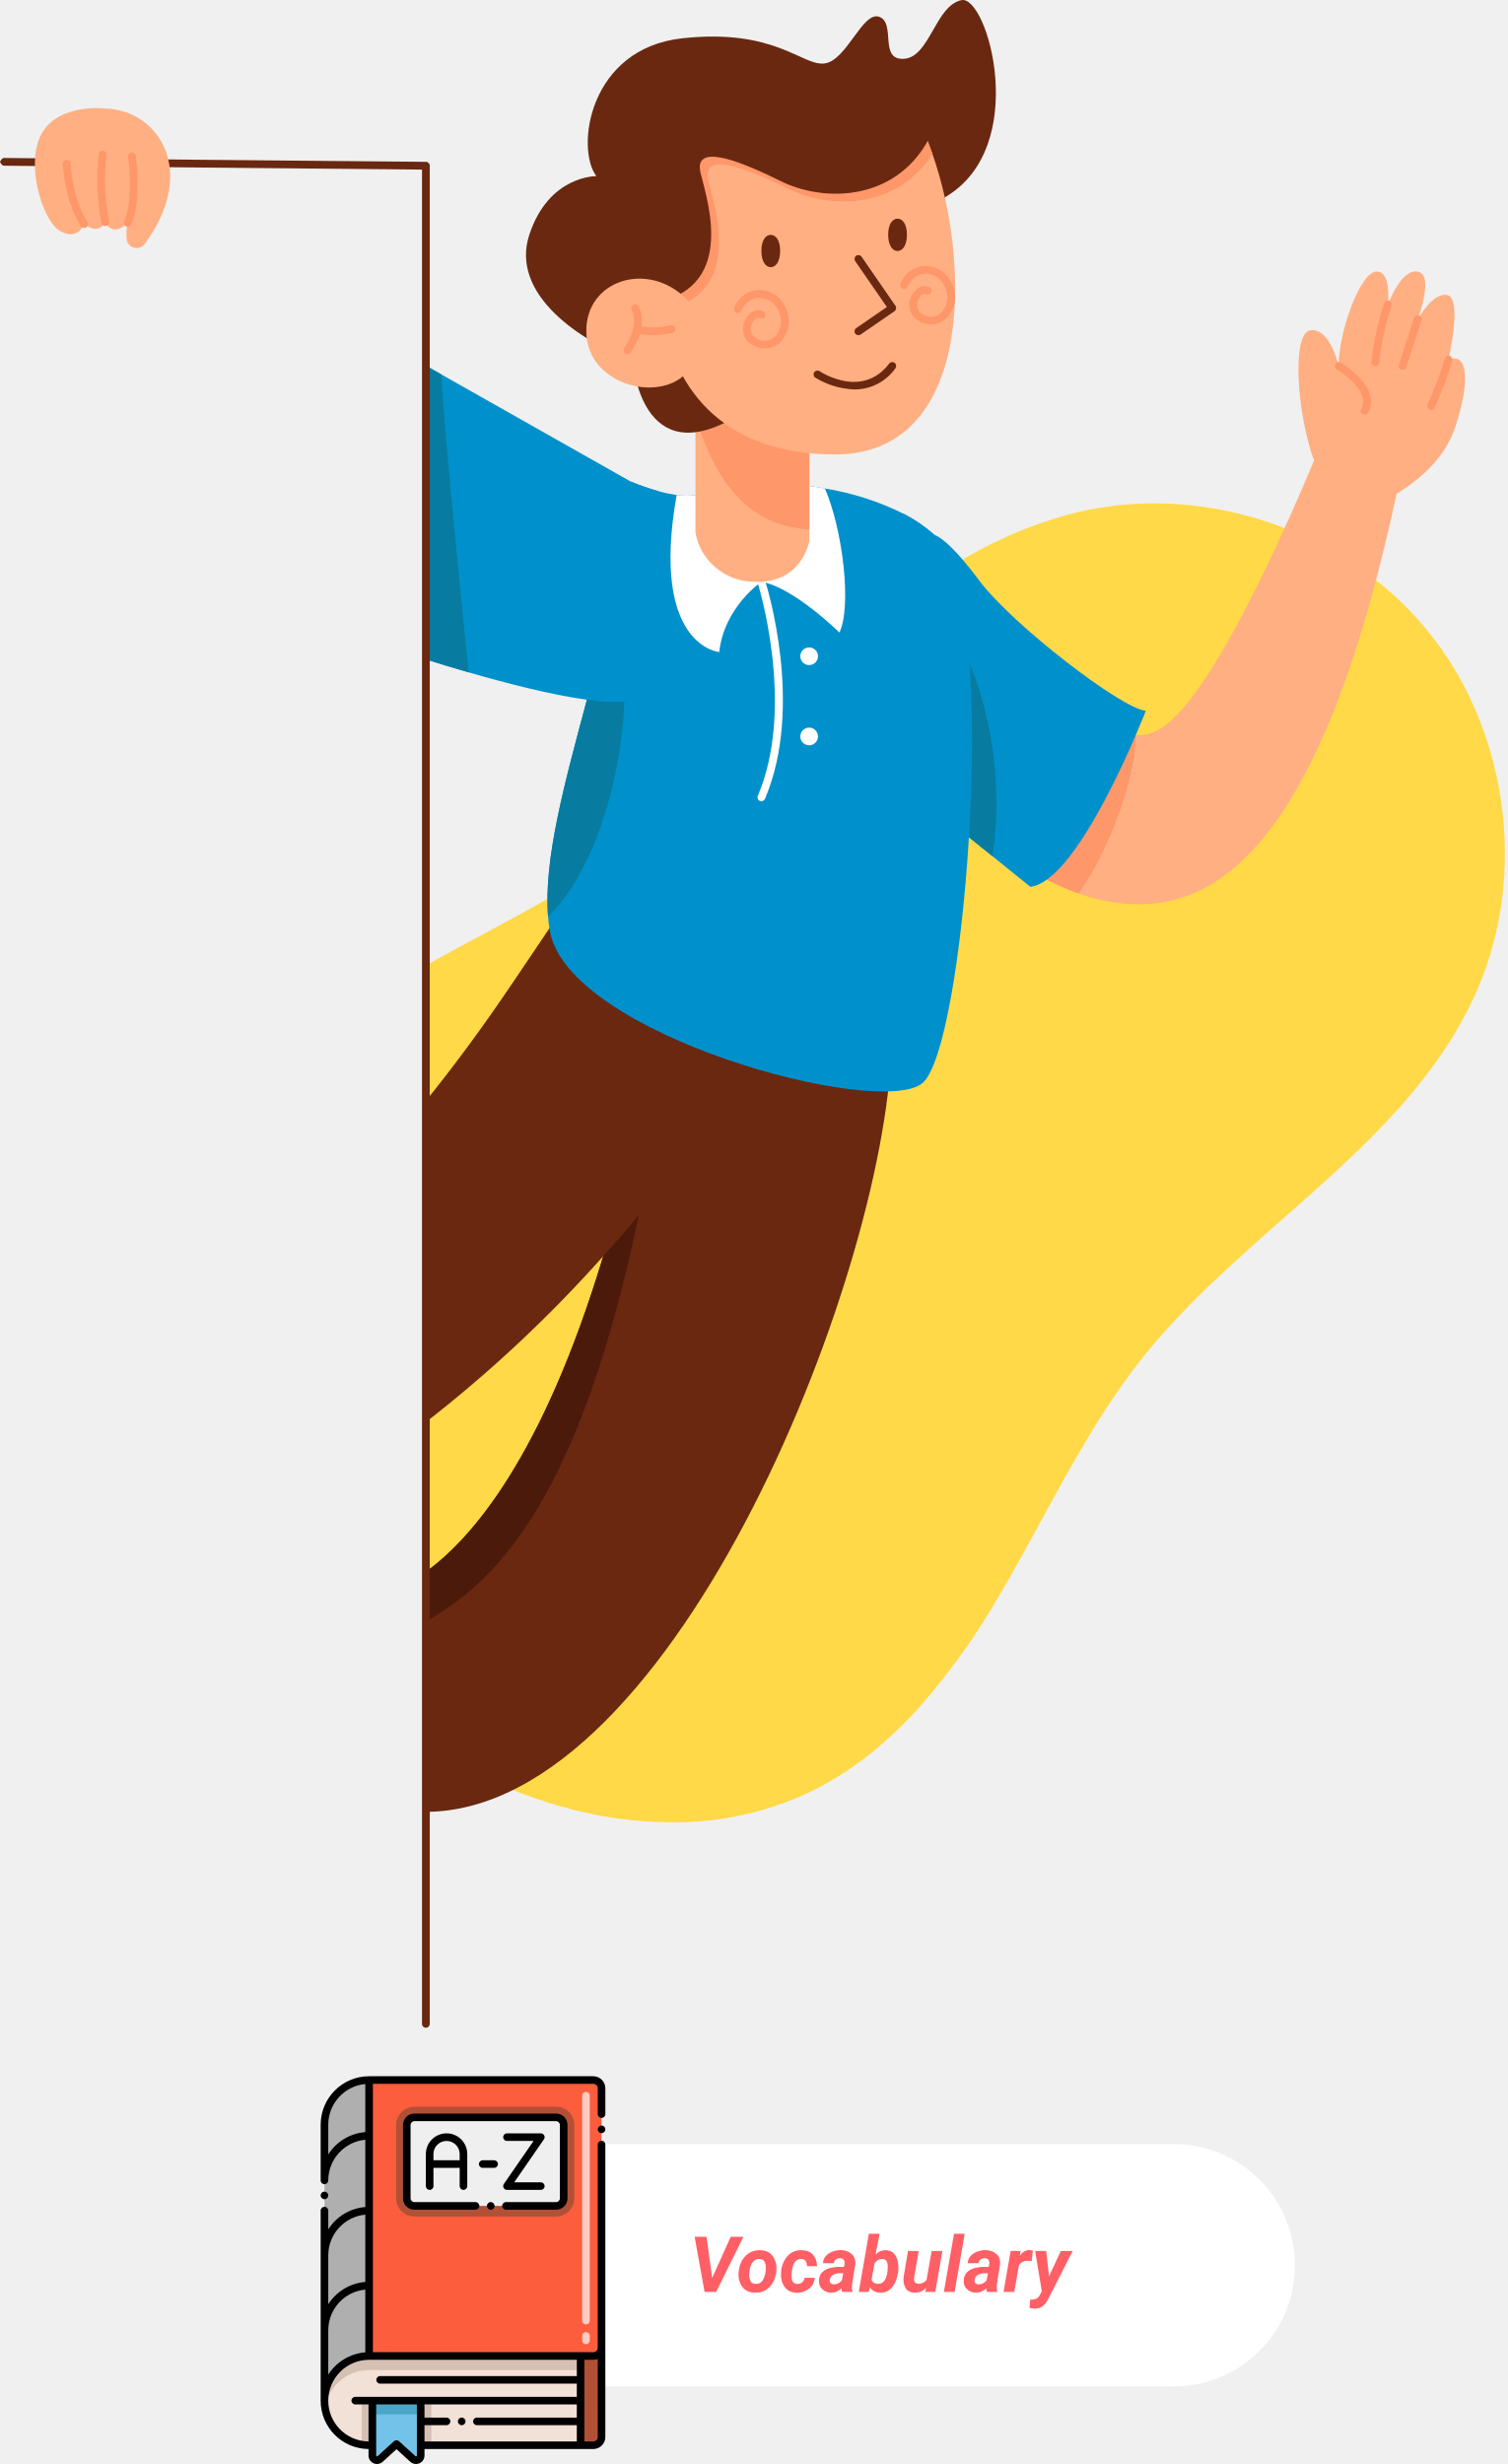
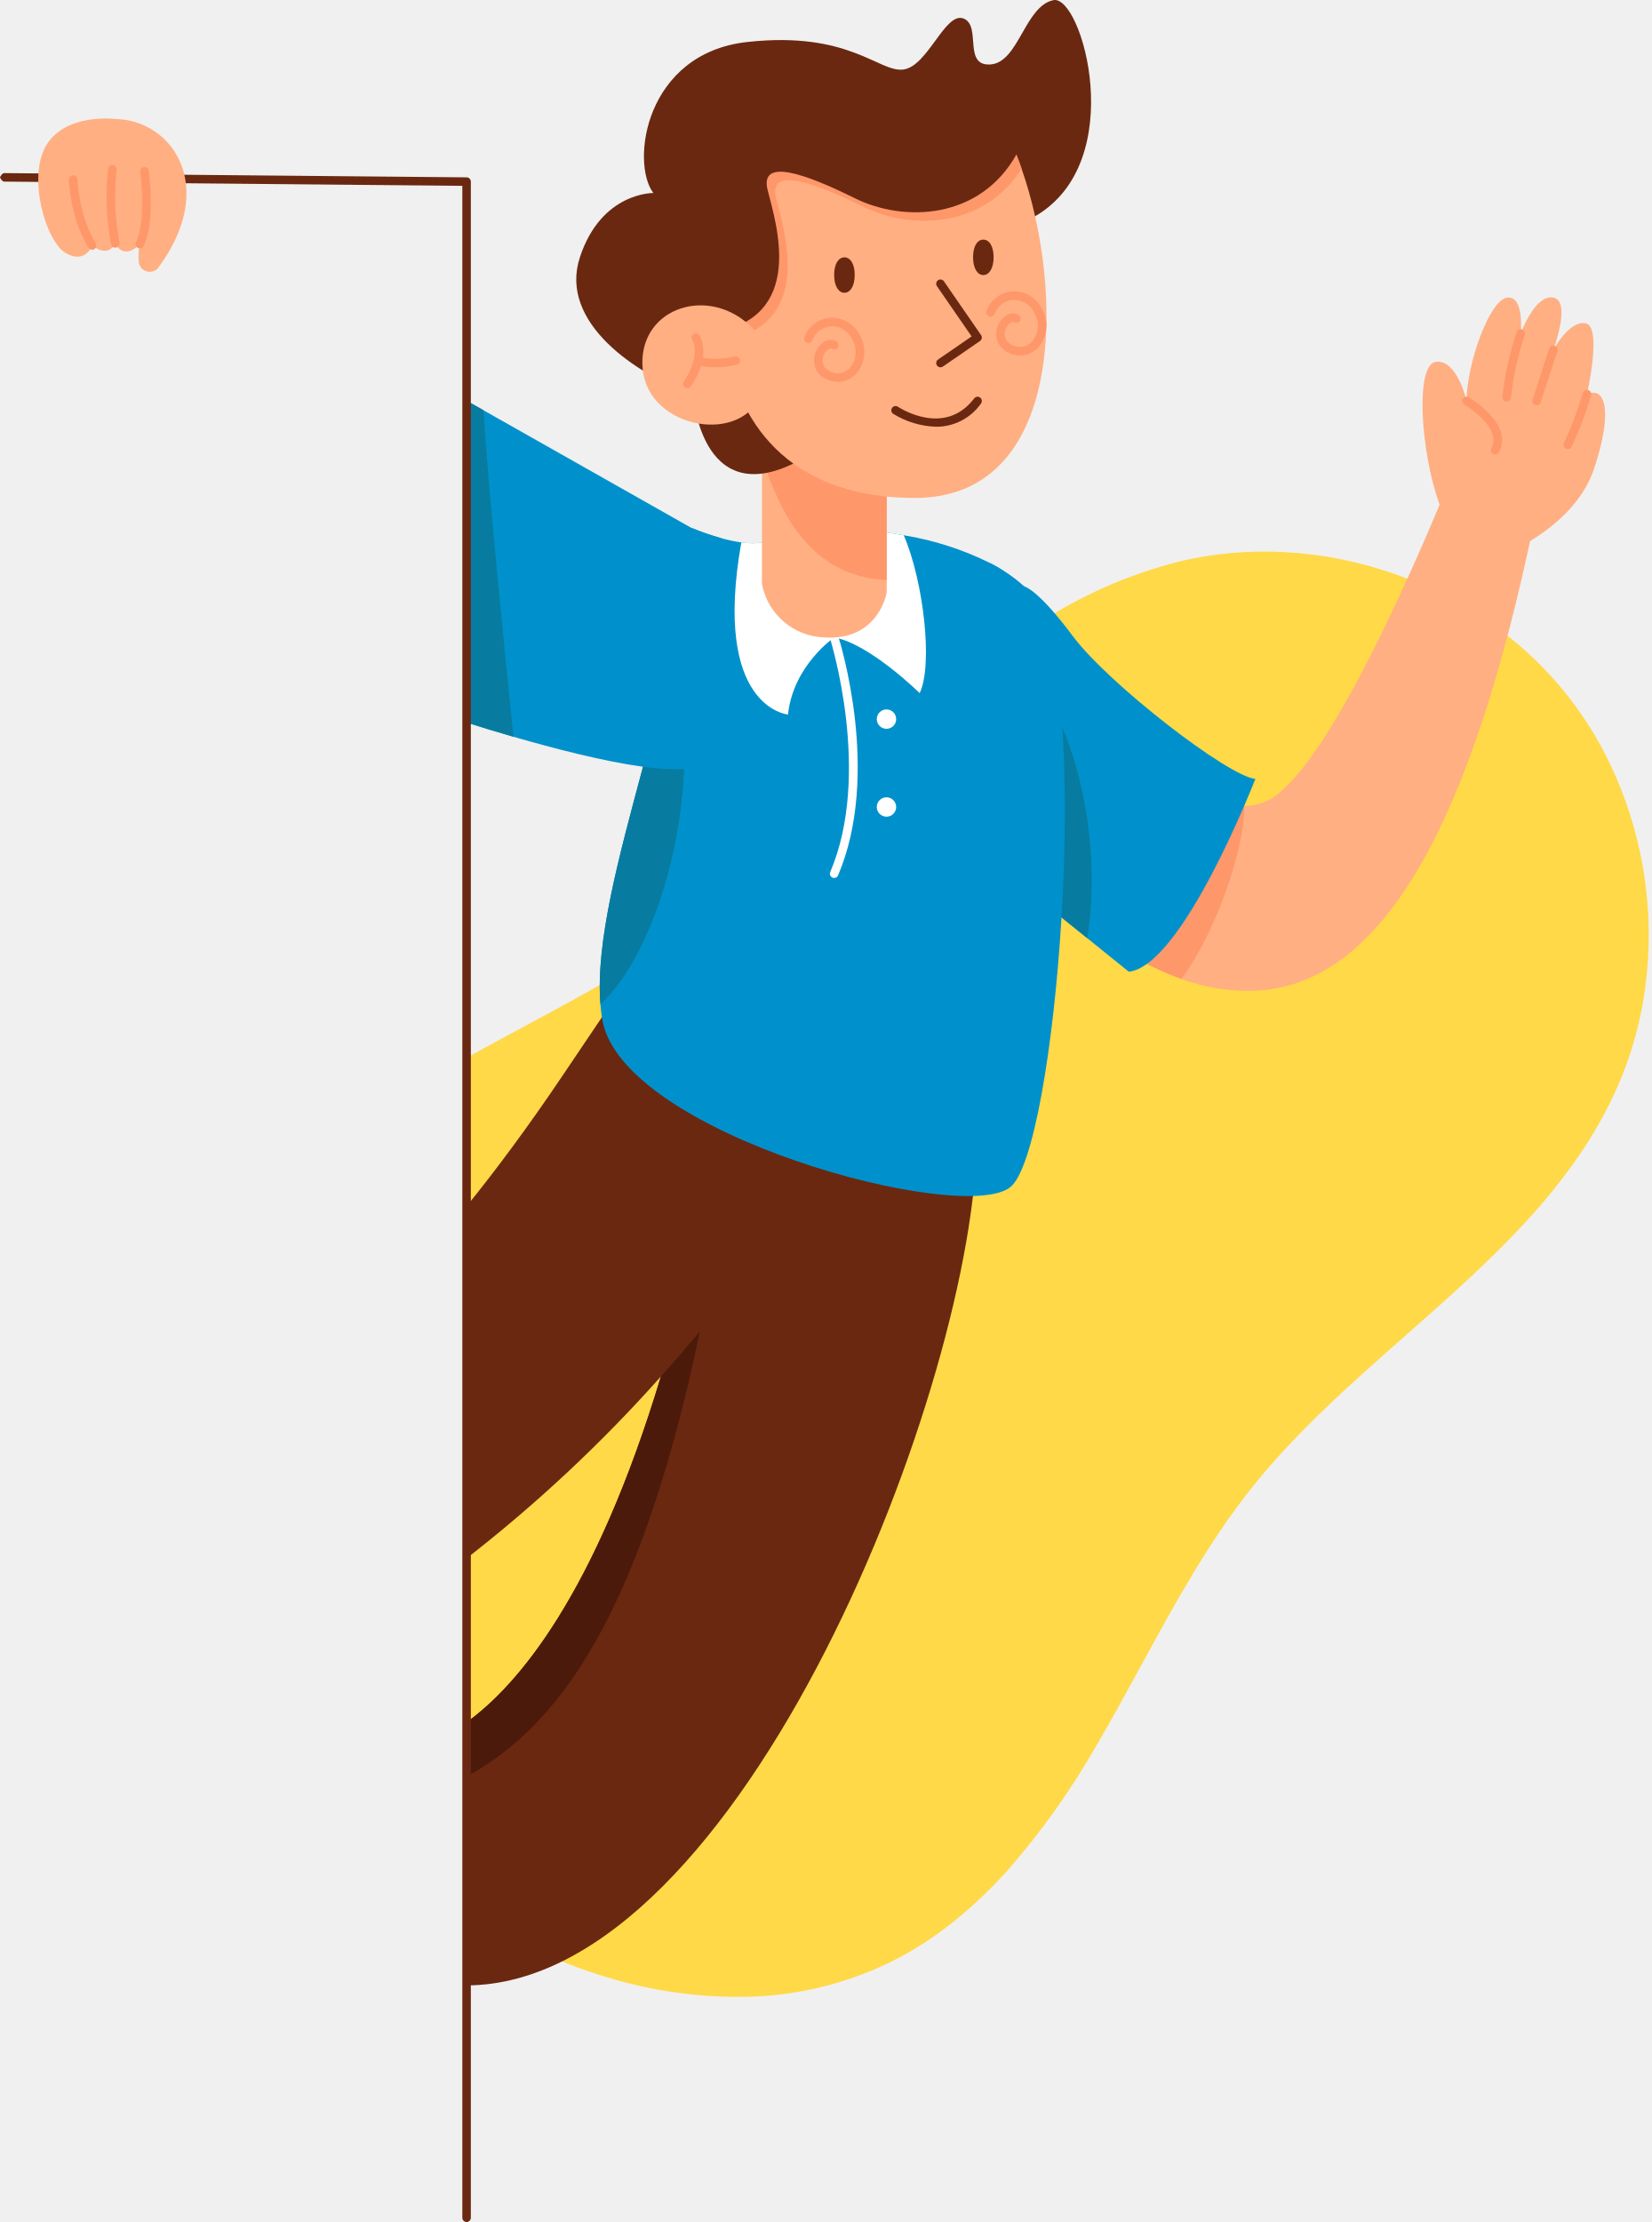
- <svg xmlns="http://www.w3.org/2000/svg" width="310.977" height="508.352" viewBox="0 0 310.977 508.352">
+ <svg xmlns="http://www.w3.org/2000/svg" width="310.977" height="418.352" viewBox="0 0 310.977 418.352">
  <g id="Grupo_84014" data-name="Grupo 84014" transform="translate(-1708.845 9802.352)">
    <path id="Sustracción_1" data-name="Sustracción 1" d="M137.527,326.11a83.876,83.876,0,0,1-22.739-3.25,95.259,95.259,0,0,1-21.308-8.944c-2.271-1.295-4.567-2.718-6.826-4.229V149.442c3.758-2.112,7.627-4.189,11.369-6.2,9.459-5.079,19.239-10.331,28.1-16.6,11.484-8.117,21.718-18.14,31.615-27.833,4.14-4.055,8.421-8.247,12.737-12.245a169.249,169.249,0,0,1,23.51-18.681,87.747,87.747,0,0,1,27.08-12.011A68.64,68.64,0,0,1,237.09,54a73.546,73.546,0,0,1,15.727,1.719,75.517,75.517,0,0,1,15.031,5,73.454,73.454,0,0,1,13.62,8.046,67.863,67.863,0,0,1,21.866,27.745,75,75,0,0,1,5.563,38.952,69.127,69.127,0,0,1-5.228,19.117,80.229,80.229,0,0,1-7.564,13.46,111.279,111.279,0,0,1-9.654,12c-6.98,7.624-15.045,14.736-22.845,21.613-10.026,8.841-20.394,17.984-28.75,28.433-8.287,10.362-14.755,22.232-21.01,33.711-2.718,4.987-5.528,10.144-8.45,15.11a143.335,143.335,0,0,1-16.638,23.355,85.712,85.712,0,0,1-10.288,9.76,66.481,66.481,0,0,1-11.912,7.607A65.044,65.044,0,0,1,137.527,326.11Z" transform="translate(1709.845 -9752.5)" fill="#ffd947" stroke="rgba(0,0,0,0)" stroke-miterlimit="10" stroke-width="1" />
-     <rect id="Rectángulo_34459" data-name="Rectángulo 34459" width="172" height="50" rx="25" transform="translate(1804 -9360)" fill="#fff" />
-     <g id="vocabulario" transform="translate(1740.65 -9374.443)">
-       <path id="Trazado_116737" data-name="Trazado 116737" d="M89.694,184.51v18.41H56.7v-9.207H46.725v9.207h-.668a9.069,9.069,0,0,1-1.527-.129,9.2,9.2,0,0,1,1.527-18.282Z" transform="translate(-1.716 -126.347)" fill="#f2e1d6" />
-       <path id="Trazado_116738" data-name="Trazado 116738" d="M61.34,213.87h2.2v9.2h-.668a9.069,9.069,0,0,1-1.527-.129Z" transform="translate(-18.526 -146.501)" fill="#d6c0b4" />
-       <path id="Trazado_116739" data-name="Trazado 116739" d="M100.15,213.87h2.2v9.2h-2.2Z" transform="translate(-45.166 -146.501)" fill="#d6c0b4" />
-       <path id="Trazado_116740" data-name="Trazado 116740" d="M114.171,4.648V58.172a1.707,1.707,0,0,1-1.706,1.706H66.214V2.942h46.251a1.707,1.707,0,0,1,1.706,1.706Z" transform="translate(-21.872 -1.715)" fill="#fc5d3d" />
-       <path id="Trazado_116741" data-name="Trazado 116741" d="M87.763,43.156A3.767,3.767,0,0,1,84,39.393V24.263A3.767,3.767,0,0,1,87.763,20.5H117a3.767,3.767,0,0,1,3.763,3.763v15.13A3.767,3.767,0,0,1,117,43.156Z" transform="translate(-34.081 -13.768)" fill="#b25035" />
-       <path id="Trazado_116742" data-name="Trazado 116742" d="M121.809,45.766H92.568A1.568,1.568,0,0,1,91,44.2V29.068A1.568,1.568,0,0,1,92.568,27.5h29.241a1.568,1.568,0,0,1,1.568,1.568V44.2A1.568,1.568,0,0,1,121.809,45.766Z" transform="translate(-38.886 -18.572)" fill="#efefef" />
-       <path id="Trazado_116743" data-name="Trazado 116743" d="M89.695,184.51v2.9H46.06a9.211,9.211,0,0,0-9.094,7.756,9.357,9.357,0,0,1-.113-1.448,9.207,9.207,0,0,1,9.207-9.2Z" transform="translate(-1.718 -126.347)" fill="#d6c0b4" />
-       <path id="Trazado_116744" data-name="Trazado 116744" d="M209.69,179.072v18.411a1.705,1.705,0,0,1-1.7,1.7H205.37V180.777h2.615A1.705,1.705,0,0,0,209.69,179.072Z" transform="translate(-117.392 -122.615)" fill="#b25035" />
-       <path id="Trazado_116745" data-name="Trazado 116745" d="M46.059,2.942V59.878a9.207,9.207,0,0,0-9.207,9.2V12.149a9.208,9.208,0,0,1,9.207-9.207Z" transform="translate(-1.717 -1.715)" fill="#afafaf" />
-       <path id="Trazado_116746" data-name="Trazado 116746" d="M78.314,213.861v11.324a.966.966,0,0,1-1.616.714l-3.373-3.073L69.953,225.9a.966.966,0,0,1-1.616-.714V213.861Z" transform="translate(-23.329 -146.495)" fill="#72c2e9" />
-       <path id="Trazado_116747" data-name="Trazado 116747" d="M68.34,213.86h9.975v2.822H68.34Z" transform="translate(-23.331 -146.494)" fill="#4ba5c8" />
-       <path id="Trazado_116748" data-name="Trazado 116748" d="M207.169,62.772a.784.784,0,0,1-.784-.784v-.941a.784.784,0,1,1,1.568,0v.941A.784.784,0,0,1,207.169,62.772Zm0-4.077a.784.784,0,0,1-.784-.784V11.489a.784.784,0,1,1,1.568,0V57.912A.784.784,0,0,1,207.169,58.7Z" transform="translate(-118.088 -7.044)" fill="#ffcbc3" />
-       <path id="Trazado_116749" data-name="Trazado 116749" d="M111.318,49.688a.784.784,0,0,0,.784-.784V42.291a4.271,4.271,0,1,0-8.542,0V48.9a.784.784,0,1,0,1.568,0,0,0,0,0,0,0,0v-3.76h5.409V48.9a.784.784,0,0,0,.784.784Zm-6.193-6.115V42.291a2.7,2.7,0,0,1,5.409,0v1.283Z" transform="translate(-47.507 -25.794)" />
-       <path id="Trazado_116750" data-name="Trazado 116750" d="M155.229,49.687H162.2a.784.784,0,1,0,0-1.568h-5.481l6.127-8.871a.783.783,0,0,0-.646-1.229h-6.974a.784.784,0,1,0,0,1.568h5.481l-6.127,8.871a.784.784,0,0,0,.646,1.229Z" transform="translate(-82.434 -25.793)" />
-       <path id="Trazado_116751" data-name="Trazado 116751" d="M141.615,55.729H139.26a.784.784,0,0,0,0,1.568h2.355a.784.784,0,1,0,0-1.568Z" transform="translate(-71.476 -37.949)" />
-       <path id="Trazado_116752" data-name="Trazado 116752" d="M90.852,44.834h12.622a.784.784,0,0,0,0-1.568H90.852a.785.785,0,0,1-.784-.784V27.352a.785.785,0,0,1,.784-.784h29.241a.785.785,0,0,1,.784.784v15.13a.785.785,0,0,1-.784.784H109.745a.784.784,0,1,0,0,1.568h10.348a2.354,2.354,0,0,0,2.352-2.352V27.352A2.354,2.354,0,0,0,120.093,25H90.852A2.354,2.354,0,0,0,88.5,27.352v15.13A2.354,2.354,0,0,0,90.852,44.834Z" transform="translate(-37.17 -16.856)" />
-       <circle id="Elipse_4784" data-name="Elipse 4784" cx="0.784" cy="0.784" r="0.784" transform="translate(68.656 26.41)" />
-       <path id="Trazado_116753" data-name="Trazado 116753" d="M125.434,225.029a.784.784,0,1,0,.784.784.784.784,0,0,0-.784-.784Z" transform="translate(-61.984 -154.161)" />
-       <circle id="Elipse_4785" data-name="Elipse 4785" cx="0.784" cy="0.784" r="0.784" transform="translate(34.35 24.249)" />
-       <path id="Trazado_116754" data-name="Trazado 116754" d="M93.083,2.932s0-.008,0-.013A2.492,2.492,0,0,0,90.593.443H44.342a10,10,0,0,0-9.991,9.977s0,.008,0,.013V21.9s0,.009,0,.013,0,.012,0,.018a.784.784,0,1,0,1.568,0,8.434,8.434,0,0,1,7.639-8.385V27.428a10,10,0,0,0-7.64,4.6V28.168a.784.784,0,1,0-1.568,0v39.2a9.952,9.952,0,0,0,9.874,9.984V78.69a1.749,1.749,0,0,0,2.928,1.293L50,77.391l2.844,2.592a1.749,1.749,0,0,0,2.928-1.293V77.357H90.593a2.492,2.492,0,0,0,2.489-2.489c0-5.576,0-57.846,0-60.335a.784.784,0,1,0-1.568,0V56.445s0,.008,0,.012a.922.922,0,0,1-.921.921H45.126V2.011H90.593a.922.922,0,0,1,.922.922s0,0,0,.006V8.263a.784.784,0,0,0,1.568,0ZM35.918,16.567V10.443s0-.006,0-.009a8.435,8.435,0,0,1,7.639-8.387v9.924A9.995,9.995,0,0,0,35.918,16.567Zm0,45.436v-9.15s0-.006,0-.009a8.434,8.434,0,0,1,7.639-8.385V57.409A10.025,10.025,0,0,0,35.918,62Zm0-24.617A8.434,8.434,0,0,1,43.558,29V42.886a10,10,0,0,0-7.64,4.6V37.395s0-.006,0-.009ZM53.9,78.824l-3.372-3.073a.784.784,0,0,0-1.056,0L46.1,78.824a.18.18,0,0,1-.3-.134c0-3.654,0,1.874,0-10.537H54.2c0,7.876,0,9.645,0,10.537A.18.18,0,0,1,53.9,78.824Zm1.872-6.388h4.546a.784.784,0,1,0,0-1.568H55.768V68.153H87.194v2.715H66.586a.784.784,0,1,0,0,1.568H87.194v3.352H55.768Zm35.746,2.432a.922.922,0,0,1-.921.921H88.762V58.947h1.831a2.609,2.609,0,0,0,.921-.177Zm-4.32-15.922V62.3H46.618a.784.784,0,0,0,0,1.568H87.194v2.718H41.49a.784.784,0,1,0,0,1.568h2.734v7.635a8.4,8.4,0,0,1-8.306-8.416s0,0,0-.005a8.431,8.431,0,0,1,8.423-8.42H87.194Z" transform="translate(0)" />
-       <circle id="Elipse_4786" data-name="Elipse 4786" cx="0.784" cy="0.784" r="0.784" transform="translate(91.515 10.615)" />
-     </g>
-     <text id="Vocabulary" transform="translate(1851.017 -9329.5)" fill="#ff5f65" font-size="16" font-family="Roboto-BoldItalic, Roboto" font-weight="700" font-style="italic">
-       <tspan x="0" y="0">Vocabulary</tspan>
-     </text>
    <g id="Grupo_83459" data-name="Grupo 83459" transform="translate(828.907 -10732.483)">
      <path id="Trazado_117003" data-name="Trazado 117003" d="M1190.2,1436.562v49.529c51.968-.219,96.07-114.243,96.07-159.924l-22.865-49v-.005l-9.415-20.17-8.427,36.485c-3.026,13.076-7.13,30.844-12.708,54.973-1.943,8.4-3.977,16.044-6.074,22.993C1214.375,1412.6,1199.853,1429.571,1190.2,1436.562Z" transform="translate(-222.394 -182.152)" fill="#6a2810" />
      <path id="Trazado_117004" data-name="Trazado 117004" d="M1190.2,1482.487v10.221c18.461-10.119,34.938-32.963,46.5-96.983,4.393-24.359,7.157-42.644,8.865-56.318-3.026,13.076-7.13,30.844-12.708,54.973-1.943,8.4-3.977,16.044-6.074,22.993C1214.375,1458.528,1199.853,1475.5,1190.2,1482.487Z" transform="translate(-222.394 -228.077)" fill="#4c1a0a" />
      <path id="Trazado_117005" data-name="Trazado 117005" d="M1190.2,1314.482v66.288a274.606,274.606,0,0,0,36.581-34.233c18.573-20.676,33.229-42.57,39.181-58.1l-2.557-36.181-2.828-39.96-52.47,77.832C1201.817,1299.453,1195.845,1307.512,1190.2,1314.482Z" transform="translate(-222.394 -157.242)" fill="#6a2810" />
      <path id="Trazado_117006" data-name="Trazado 117006" d="M1400.1,1179.328c10.562,13.05,25.576,28.517,41.688,34.222a36.374,36.374,0,0,0,13.632,2.226,29.88,29.88,0,0,0,4.051-.437c21.6-3.822,38.241-33.3,50.063-94.539q.657-3.419,1.3-6.976l-13.882-5.855s-1.073,2.85-2.909,7.419c-3.384,8.454-9.367,22.79-15.942,35.877s-13.738,24.93-19.5,28.389c-.2.123-.411.235-.624.341a10.214,10.214,0,0,1-4.4.971c-17.01.288-48.857-30.6-48.857-30.6Z" transform="translate(-339.369 -99.103)" fill="#ffaf82" />
      <path id="Trazado_117007" data-name="Trazado 117007" d="M1400.1,1232.689c10.562,13.05,25.576,28.517,41.688,34.222,6.73-9.116,12.068-25.3,11.79-32.579v-.005c-17.01.288-48.857-30.6-48.857-30.6Z" transform="translate(-339.369 -152.465)" fill="#fe976a" />
      <path id="Trazado_117008" data-name="Trazado 117008" d="M1600.012,1095.629c-3.523-9.523-4.739-26.408-.7-26.9s5.764,7.366,5.764,7.366c.05-7.212,4.419-19.167,7.686-19.473s2.5,6.769,2.5,6.769,2.69-7.423,6.149-6.769,0,9.842,0,9.842,3.074-5.693,6.148-4.973.192,13.306.192,13.306c3.651-1.537,4.8,3.651,1.345,14.026s-15.371,15.371-15.371,15.371Z" transform="translate(-448.971 -70.464)" fill="#ffaf82" />
      <path id="Trazado_117009" data-name="Trazado 117009" d="M1412.9,1169.6l.945,13.359,3.256,45.9,9.233,7.451,4.841,3.907,7.83,6.319c10.183-1.153,23.825-36.314,23.825-36.314-5-.384-27.668-17.87-34.393-26.9-6.533-8.769-9.079-9.345-9.217-9.372h-.005v-.005A30.357,30.357,0,0,0,1412.9,1169.6Z" transform="translate(-346.496 -133.446)" fill="#0091cc" />
      <path id="Trazado_117010" data-name="Trazado 117010" d="M1415.029,1199.77l3.256,45.895,9.233,7.451,4.841,3.907C1435.22,1239.767,1431.121,1212.617,1415.029,1199.77Z" transform="translate(-347.686 -150.261)" fill="#077ca0" />
      <path id="Trazado_117011" data-name="Trazado 117011" d="M1619.88,1109.717a.8.8,0,0,0,.7-.413c2.908-5.234-5.323-10.142-5.675-10.349a.8.8,0,0,0-.811,1.381c.072.042,7.238,4.317,5.086,8.191a.8.8,0,0,0,.7,1.19Z" transform="translate(-458.4 -94.019)" fill="#fe976a" />
      <path id="Trazado_117012" data-name="Trazado 117012" d="M1657.61,1107.058a.8.8,0,0,0,.728-.468,67.963,67.963,0,0,0,3.64-9.7.8.8,0,1,0-1.561-.353,67.974,67.974,0,0,1-3.534,9.386.8.8,0,0,0,.728,1.134Z" transform="translate(-482.423 -92.385)" fill="#fe976a" />
      <path id="Trazado_117013" data-name="Trazado 117013" d="M1644.3,1088.324a.8.8,0,0,0,.761-.552l3.138-9.63a.8.8,0,0,0-1.522-.5l-3.138,9.631a.8.8,0,0,0,.513,1.009A.782.782,0,0,0,1644.3,1088.324Z" transform="translate(-475.006 -81.896)" fill="#fe976a" />
      <path id="Trazado_117014" data-name="Trazado 117014" d="M1631.572,1083.734a.8.8,0,0,0,.8-.743,57.532,57.532,0,0,1,2.585-11.783.8.8,0,1,0-1.516-.515,58,58,0,0,0-2.667,12.184.8.8,0,0,0,.742.855Z" transform="translate(-467.912 -78.028)" fill="#fe976a" />
      <path id="Trazado_117015" data-name="Trazado 117015" d="M1246.954,1244.243q.12,1.513.357,2.93c3.651,21.52,67.826,38.812,76.856,31.511,4.318-3.491,8.155-26.414,9.618-50.768,1.591-26.563.358-54.824-6.159-61.442-.31-.315-.63-.619-.955-.918h-.005v-.005a30.359,30.359,0,0,0-6.314-4.339,57.176,57.176,0,0,0-16.279-5.241,90.77,90.77,0,0,0-16.593-1.409,42.8,42.8,0,0,1-10.963,2.882,14.747,14.747,0,0,1-3.031-.123,30.582,30.582,0,0,1-3.779-.8v-.005a46.734,46.734,0,0,1-5.678-1.969c-.747,11.518-3.5,23.756-6.6,35.717-.8,3.122-1.633,6.223-2.455,9.287C1250.407,1216.591,1246.031,1232.5,1246.954,1244.243Z" transform="translate(-253.953 -125.062)" fill="#0091cc" />
      <path id="Trazado_117016" data-name="Trazado 117016" d="M1283.4,1488.691a.8.8,0,0,0,.008-1.6,30.36,30.36,0,0,1-16.433-5.253.8.8,0,0,0-.968,1.275,31.414,31.414,0,0,0,17.385,5.578Z" transform="translate(-264.466 -307.359)" fill="#6a2810" />
      <path id="Trazado_117017" data-name="Trazado 117017" d="M1314.238,1189.725c.961-9.223,8.689-14.506,8.689-14.506,6.6,1.12,16.1,10.471,16.1,10.471,2.551-5.273.736-21.093-2.995-29.717a90.78,90.78,0,0,0-16.593-1.409,42.8,42.8,0,0,1-10.963,2.882,14.753,14.753,0,0,1-3.031-.123C1299.918,1188.546,1314.238,1189.725,1314.238,1189.725Z" transform="translate(-285.91 -125.065)" fill="#fff" />
      <path id="Trazado_117018" data-name="Trazado 117018" d="M1345.523,1245.5a.8.8,0,0,0,.737-.487c8.136-19.076.362-43.986.027-45.037a.8.8,0,0,0-1.526.486c.08.252,7.926,25.4.026,43.924a.8.8,0,0,0,.736,1.115Z" transform="translate(-308.506 -150.067)" fill="#fff" />
      <path id="Trazado_117019" data-name="Trazado 117019" d="M1364.662,1233.65a1.825,1.825,0,1,0,1.825-1.826A1.825,1.825,0,0,0,1364.662,1233.65Z" transform="translate(-319.618 -168.125)" fill="#fff" />
      <path id="Trazado_117020" data-name="Trazado 117020" d="M1364.662,1271.022a1.825,1.825,0,1,0,1.825-1.825A1.825,1.825,0,0,0,1364.662,1271.022Z" transform="translate(-319.618 -188.951)" fill="#fff" />
      <path id="Trazado_117021" data-name="Trazado 117021" d="M1246.954,1289.2c8.918-8.027,16.828-30.123,15.729-51.83l-5.252-2.146c-.8,3.122-1.633,6.223-2.455,9.287C1250.407,1261.548,1246.031,1277.458,1246.954,1289.2Z" transform="translate(-253.953 -170.019)" fill="#077ca0" />
      <path id="Trazado_117022" data-name="Trazado 117022" d="M1339.308,1107.884v32.879s-1.487,9.131-11.789,8.429a12.332,12.332,0,0,1-11.706-10.067v-31.24Z" transform="translate(-292.396 -99.056)" fill="#ffaf82" />
      <path id="Trazado_117023" data-name="Trazado 117023" d="M1339.308,1107.884v30.5c-14.076-.6-20.075-12.237-23.495-23.236v-7.268Z" transform="translate(-292.396 -99.056)" fill="#fe976a" />
      <path id="Trazado_117024" data-name="Trazado 117024" d="M1323.239,970.845c17.835-10.324,8.8-41.835,3.424-40.682s-6.52,11.72-11.81,12.1-1.64-7.3-5.1-8.646-6.725,9.03-11.336,9.607-10.129-7.3-29.37-5.188-22.037,22.66-17.7,28.437c0,0-9.8-.19-13.834,12.106s10.649,22.043,21.352,25.938c0,0,1.506,23.633,21.684,11.336S1323.239,970.845,1323.239,970.845Z" transform="translate(-248.378 0)" fill="#6a2810" />
      <path id="Trazado_117025" data-name="Trazado 117025" d="M1299.113,1017.284c2.647,17.4,13.93,29.622,35.844,29.622,28.223,0,28.245-38.786,20.095-62.013a54.463,54.463,0,0,0-3.955-8.886s-42.655-16.716-50.148,13.834C1298.542,999.649,1297.859,1009.048,1299.113,1017.284Z" transform="translate(-282.746 -23.02)" fill="#ffaf82" />
      <path id="Trazado_117026" data-name="Trazado 117026" d="M1379.258,1104.494a10.248,10.248,0,0,0,8.468-4.364.8.8,0,1,0-1.274-.97c-5.56,7.3-14,1.812-14.361,1.574a.8.8,0,0,0-.887,1.333A16.468,16.468,0,0,0,1379.258,1104.494Z" transform="translate(-323.064 -94.018)" fill="#6a2810" />
      <path id="Trazado_117027" data-name="Trazado 117027" d="M1340.139,1077.332a4.59,4.59,0,0,0,3.29-1.4,6.186,6.186,0,0,0,.829-7.318,5.822,5.822,0,0,0-5.616-3.324,5.546,5.546,0,0,0-4.828,3.681.8.8,0,1,0,1.511.53,3.946,3.946,0,0,1,3.438-2.614,4.213,4.213,0,0,1,4.082,2.477,4.6,4.6,0,0,1-.552,5.441,3.029,3.029,0,0,1-3.747.518,2.17,2.17,0,0,1-1.315-1.89,2.667,2.667,0,0,1,1.083-2.242.671.671,0,0,1,.741-.088.8.8,0,0,0,.753-1.413,2.294,2.294,0,0,0-2.346.145,4.266,4.266,0,0,0-1.83,3.663,3.762,3.762,0,0,0,2.176,3.245A5.056,5.056,0,0,0,1340.139,1077.332Z" transform="translate(-302.401 -75.308)" fill="#fe976a" />
      <path id="Trazado_117028" data-name="Trazado 117028" d="M1417.629,1066.1a4.591,4.591,0,0,0,3.289-1.4,6.185,6.185,0,0,0,.83-7.318,5.826,5.826,0,0,0-5.616-3.324,5.547,5.547,0,0,0-4.829,3.681.8.8,0,1,0,1.51.53,3.948,3.948,0,0,1,3.438-2.615,4.22,4.22,0,0,1,4.081,2.478,4.593,4.593,0,0,1-.552,5.44,3.031,3.031,0,0,1-3.747.519,2.17,2.17,0,0,1-1.315-1.891,2.668,2.668,0,0,1,1.083-2.241.671.671,0,0,1,.741-.087.8.8,0,0,0,.753-1.413,2.292,2.292,0,0,0-2.346.145,4.265,4.265,0,0,0-1.83,3.663,3.765,3.765,0,0,0,2.177,3.246A5.067,5.067,0,0,0,1417.629,1066.1Z" transform="translate(-345.584 -69.049)" fill="#fe976a" />
      <path id="Trazado_117029" data-name="Trazado 117029" d="M1390.744,1065.528a.8.8,0,0,0,.453-.141l6.987-4.811a.8.8,0,0,0,.2-1.114l-6.987-10.12a.8.8,0,0,0-1.318.91l6.531,9.46-6.327,4.356a.8.8,0,0,0,.455,1.46Z" transform="translate(-333.706 -66.24)" fill="#6a2810" />
      <path id="Trazado_117030" data-name="Trazado 117030" d="M1350.4,1042.878c0,2.153-.866,3.365-1.934,3.365s-1.934-1.212-1.934-3.365.866-3.308,1.934-3.308S1350.4,1040.725,1350.4,1042.878Z" transform="translate(-309.514 -60.986)" fill="#6a2810" />
      <path id="Trazado_117031" data-name="Trazado 117031" d="M1409.479,1035.342c0,2.153-.866,3.365-1.934,3.365s-1.934-1.212-1.934-3.365.866-3.307,1.934-3.307S1409.479,1033.19,1409.479,1035.342Z" transform="translate(-342.437 -56.787)" fill="#6a2810" />
      <path id="Trazado_117032" data-name="Trazado 117032" d="M1299.113,1017.284c17.02-3.128,11.229-20.709,9.719-26.761-1.537-6.149,7.109-3.074,16.4,1.537,9.026,4.478,22.742,4.062,29.819-7.168a54.463,54.463,0,0,0-3.955-8.886s-42.655-16.716-50.148,13.834C1298.542,999.649,1297.859,1009.048,1299.113,1017.284Z" transform="translate(-282.746 -23.02)" fill="#fe976a" />
      <path id="Trazado_117033" data-name="Trazado 117033" d="M1340.387,977.181c-6.874,12.231-21.147,12.808-30.438,8.2s-17.938-7.686-16.4-1.537,7.494,24.21-10.568,26.9-6.148-39.965,10.376-46.114,41.694,1.537,45.153,5.38S1340.387,977.181,1340.387,977.181Z" transform="translate(-269.062 -17.939)" fill="#6a2810" />
      <path id="Trazado_117034" data-name="Trazado 117034" d="M1287.5,1076.222c-3.3,10.182-21.387,7.214-22.478-4.218-1.06-11.09,11.563-15.823,19.854-8.525S1287.5,1076.222,1287.5,1076.222Z" transform="translate(-264.058 -72.361)" fill="#ffaf82" />
      <path id="Trazado_117035" data-name="Trazado 117035" d="M1283.115,1082.166a.8.8,0,0,0,.645-.326c.158-.215,3.857-5.318,1.653-9.555a.8.8,0,0,0-1.421.739c1.743,3.348-1.489,7.822-1.521,7.866a.8.8,0,0,0,.645,1.275Z" transform="translate(-273.728 -78.978)" fill="#fe976a" />
      <path id="Trazado_117036" data-name="Trazado 117036" d="M1290.785,1083.748a18.782,18.782,0,0,0,4.114-.479.8.8,0,0,0-.387-1.554c-.039.01-3.916.953-6.659.019a.8.8,0,0,0-.517,1.516A10.864,10.864,0,0,0,1290.785,1083.748Z" transform="translate(-276.224 -84.459)" fill="#fe976a" />
      <path id="Trazado_117037" data-name="Trazado 117037" d="M1190.2,1100.543v60.594c2.418.769,5.46,1.708,8.828,2.679,7.7,2.226,17.063,4.649,24.391,5.641,3.928.533,7.275.656,9.463.123,10.53-2.572,5.343-42.58,5.267-43.151v-.005a46.739,46.739,0,0,1-5.678-1.969l-39.09-22.112Z" transform="translate(-222.394 -94.965)" fill="#0091cc" />
      <path id="Trazado_117038" data-name="Trazado 117038" d="M1190.2,1100.543v60.594c2.418.769,5.46,1.708,8.828,2.679-1.639-15.852-4.857-47.768-5.647-61.474Z" transform="translate(-222.394 -94.965)" fill="#077ca0" />
      <path id="Trazado_117039" data-name="Trazado 117039" d="M967.8,1390.636a.8.8,0,0,0,.8-.8V1006.475a.8.8,0,0,0-.8-.8l-87.066-.8c-.442,0-.8.8-.8.8s.358.8.8.8l86.265.8v382.561A.8.8,0,0,0,967.8,1390.636Z" transform="translate(0 -42.153)" fill="#6a2810" />
      <path id="Trazado_117040" data-name="Trazado 117040" d="M1022.52,980.611c10.928.24,19.266,12.864,8.128,27.951a2.07,2.07,0,0,1-3.717-1.075,11.862,11.862,0,0,1,.2-3.307s-2.818,3.2-4.611-.128c0,0-1.153,2.818-4.355.384,0,0-1.281,3.587-5,1.409s-7.3-14.347-3.587-20.367S1022.52,980.611,1022.52,980.611Z" transform="translate(-120.869 -28.081)" fill="#ffaf82" />
      <path id="Trazado_117041" data-name="Trazado 117041" d="M1025.417,1018.69a.8.8,0,0,0,.675-1.23c-3.171-5-3.46-11.955-3.463-12.025a.8.8,0,0,0-1.6.058c.011.3.3,7.452,3.71,12.825A.8.8,0,0,0,1025.417,1018.69Z" transform="translate(-128.121 -41.534)" fill="#fe976a" />
      <path id="Trazado_117042" data-name="Trazado 117042" d="M1038.708,1015.888a.848.848,0,0,0,.158-.016.8.8,0,0,0,.628-.942,46.311,46.311,0,0,1-.544-13.694.8.8,0,0,0-1.585-.221,47.015,47.015,0,0,0,.559,14.23A.8.8,0,0,0,1038.708,1015.888Z" transform="translate(-137.059 -39.116)" fill="#fe976a" />
      <path id="Trazado_117043" data-name="Trazado 117043" d="M1050.182,1016.5a.8.8,0,0,0,.716-.443c2.262-4.524,1.028-13.78.974-14.172a.8.8,0,1,0-1.586.217c.012.091,1.221,9.157-.82,13.239a.8.8,0,0,0,.716,1.159Z" transform="translate(-143.921 -39.599)" fill="#fe976a" />
    </g>
  </g>
</svg>
